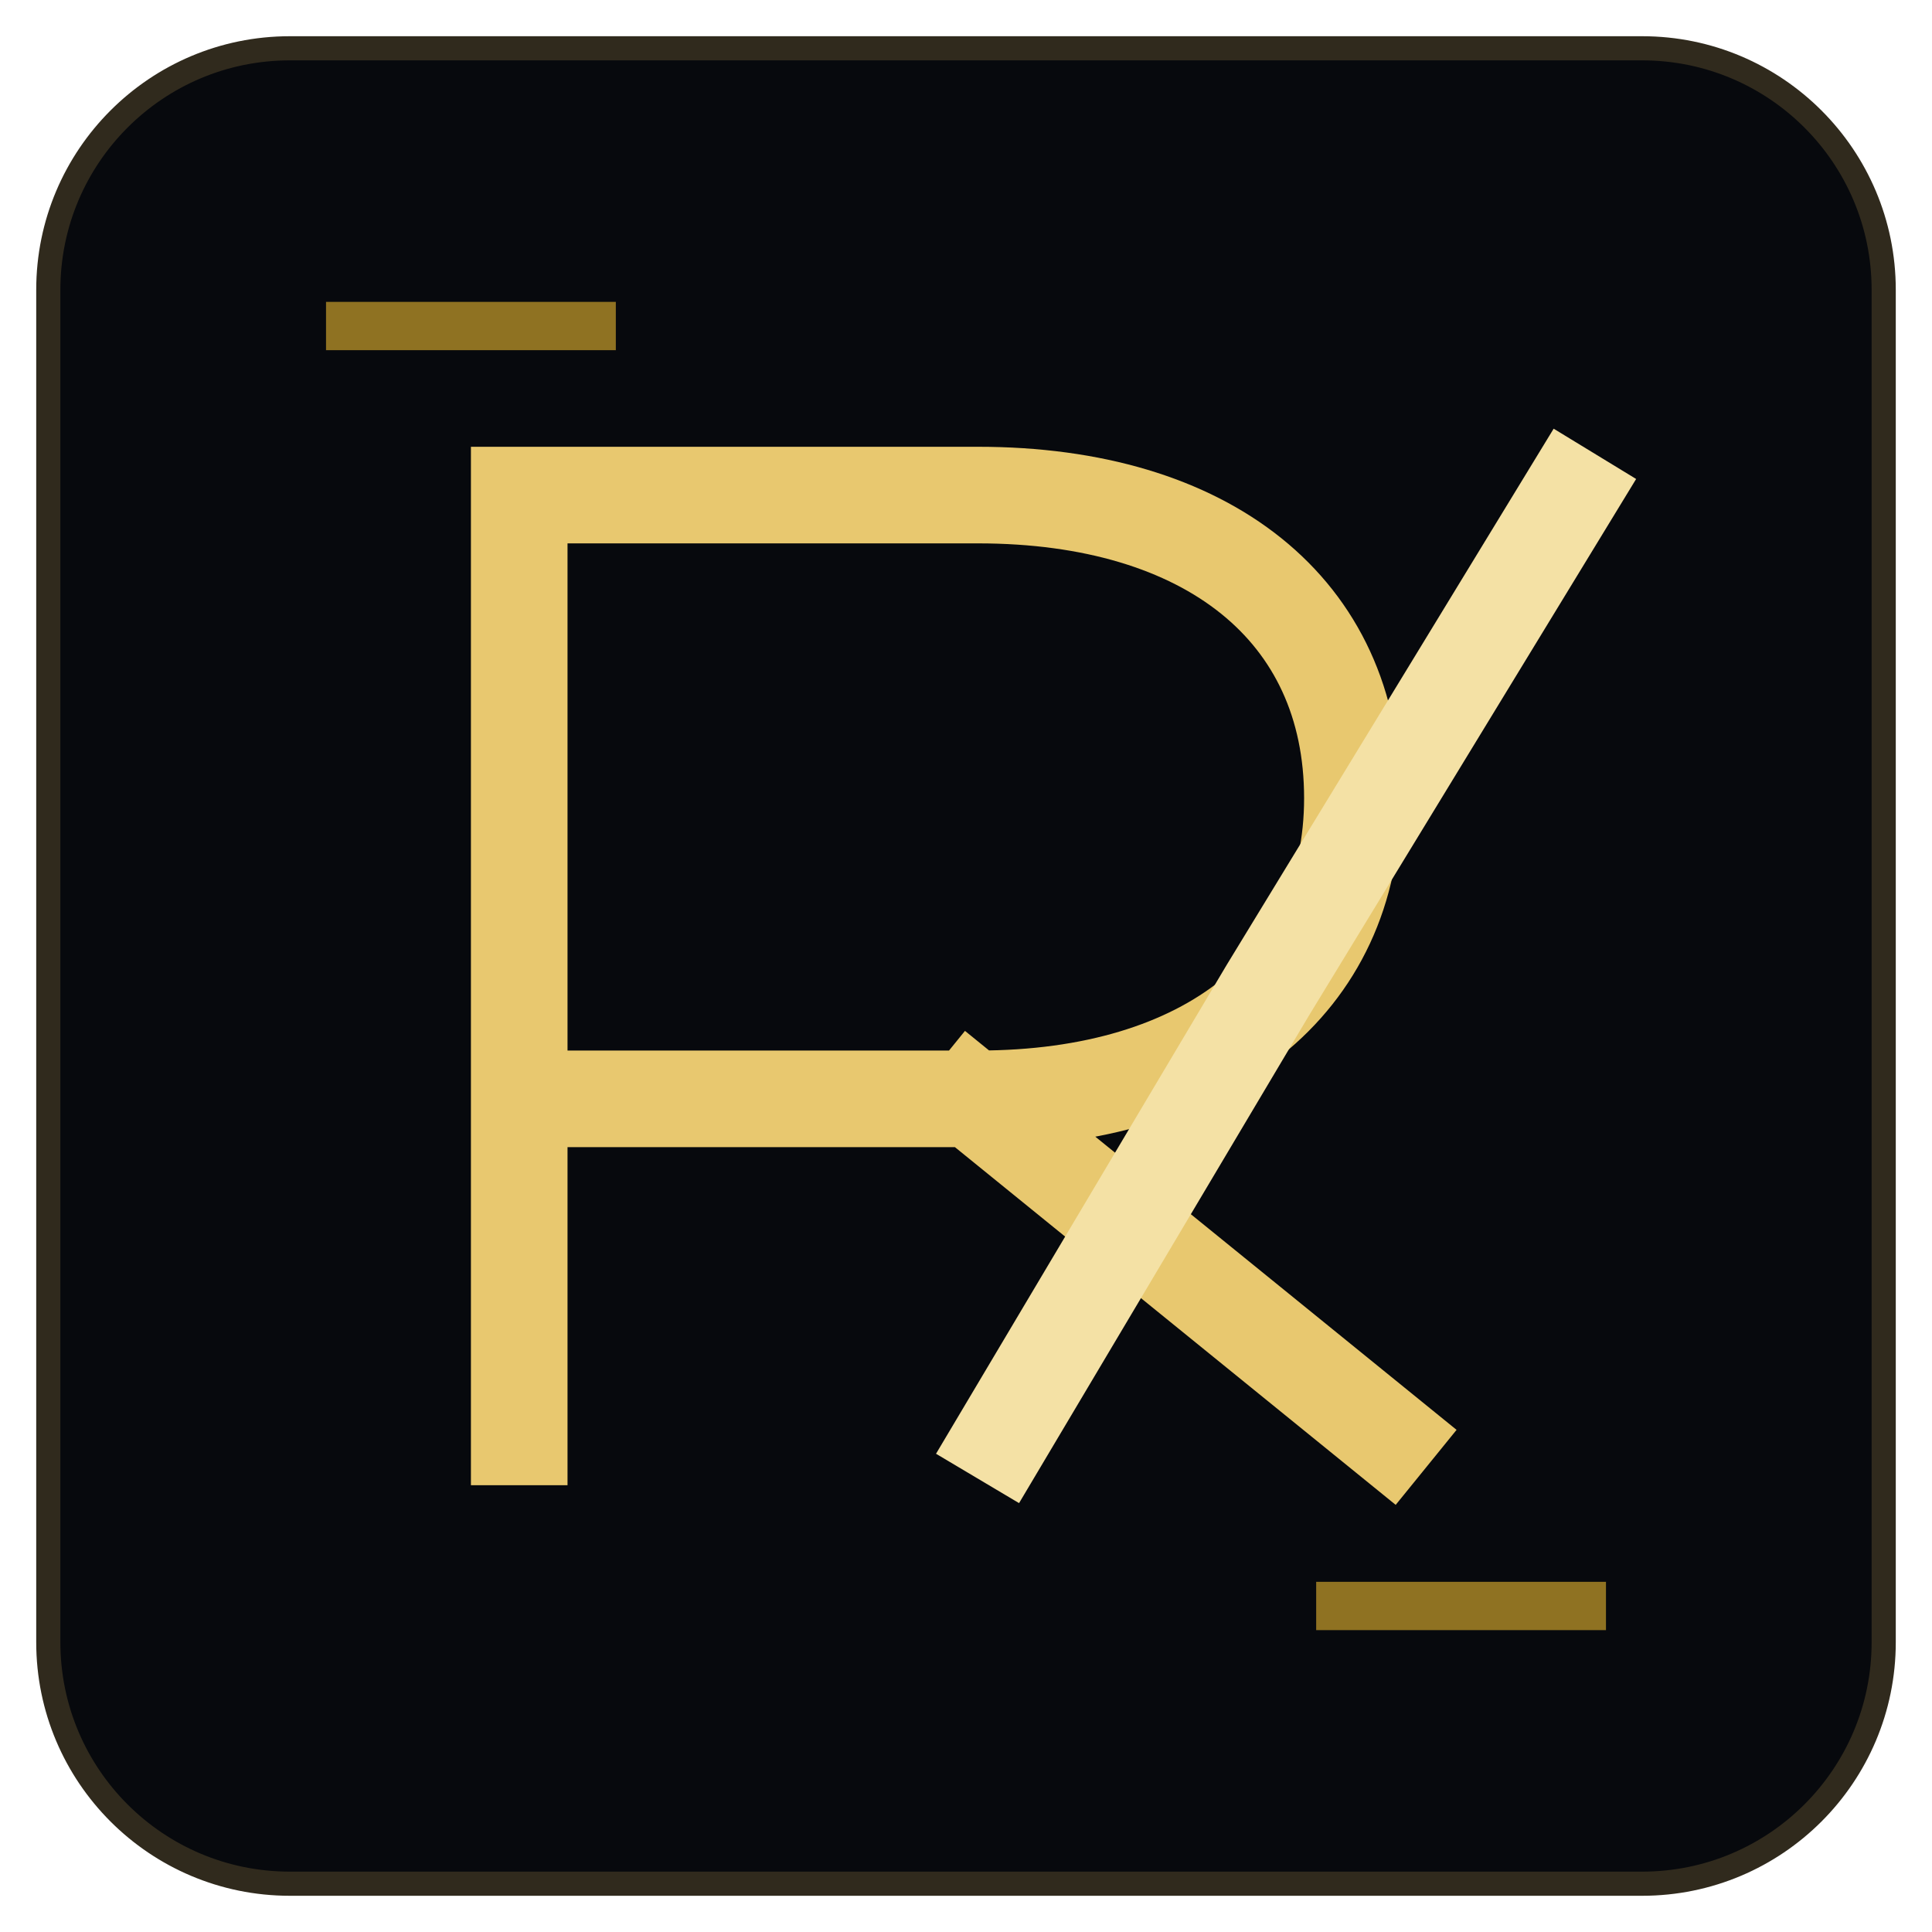
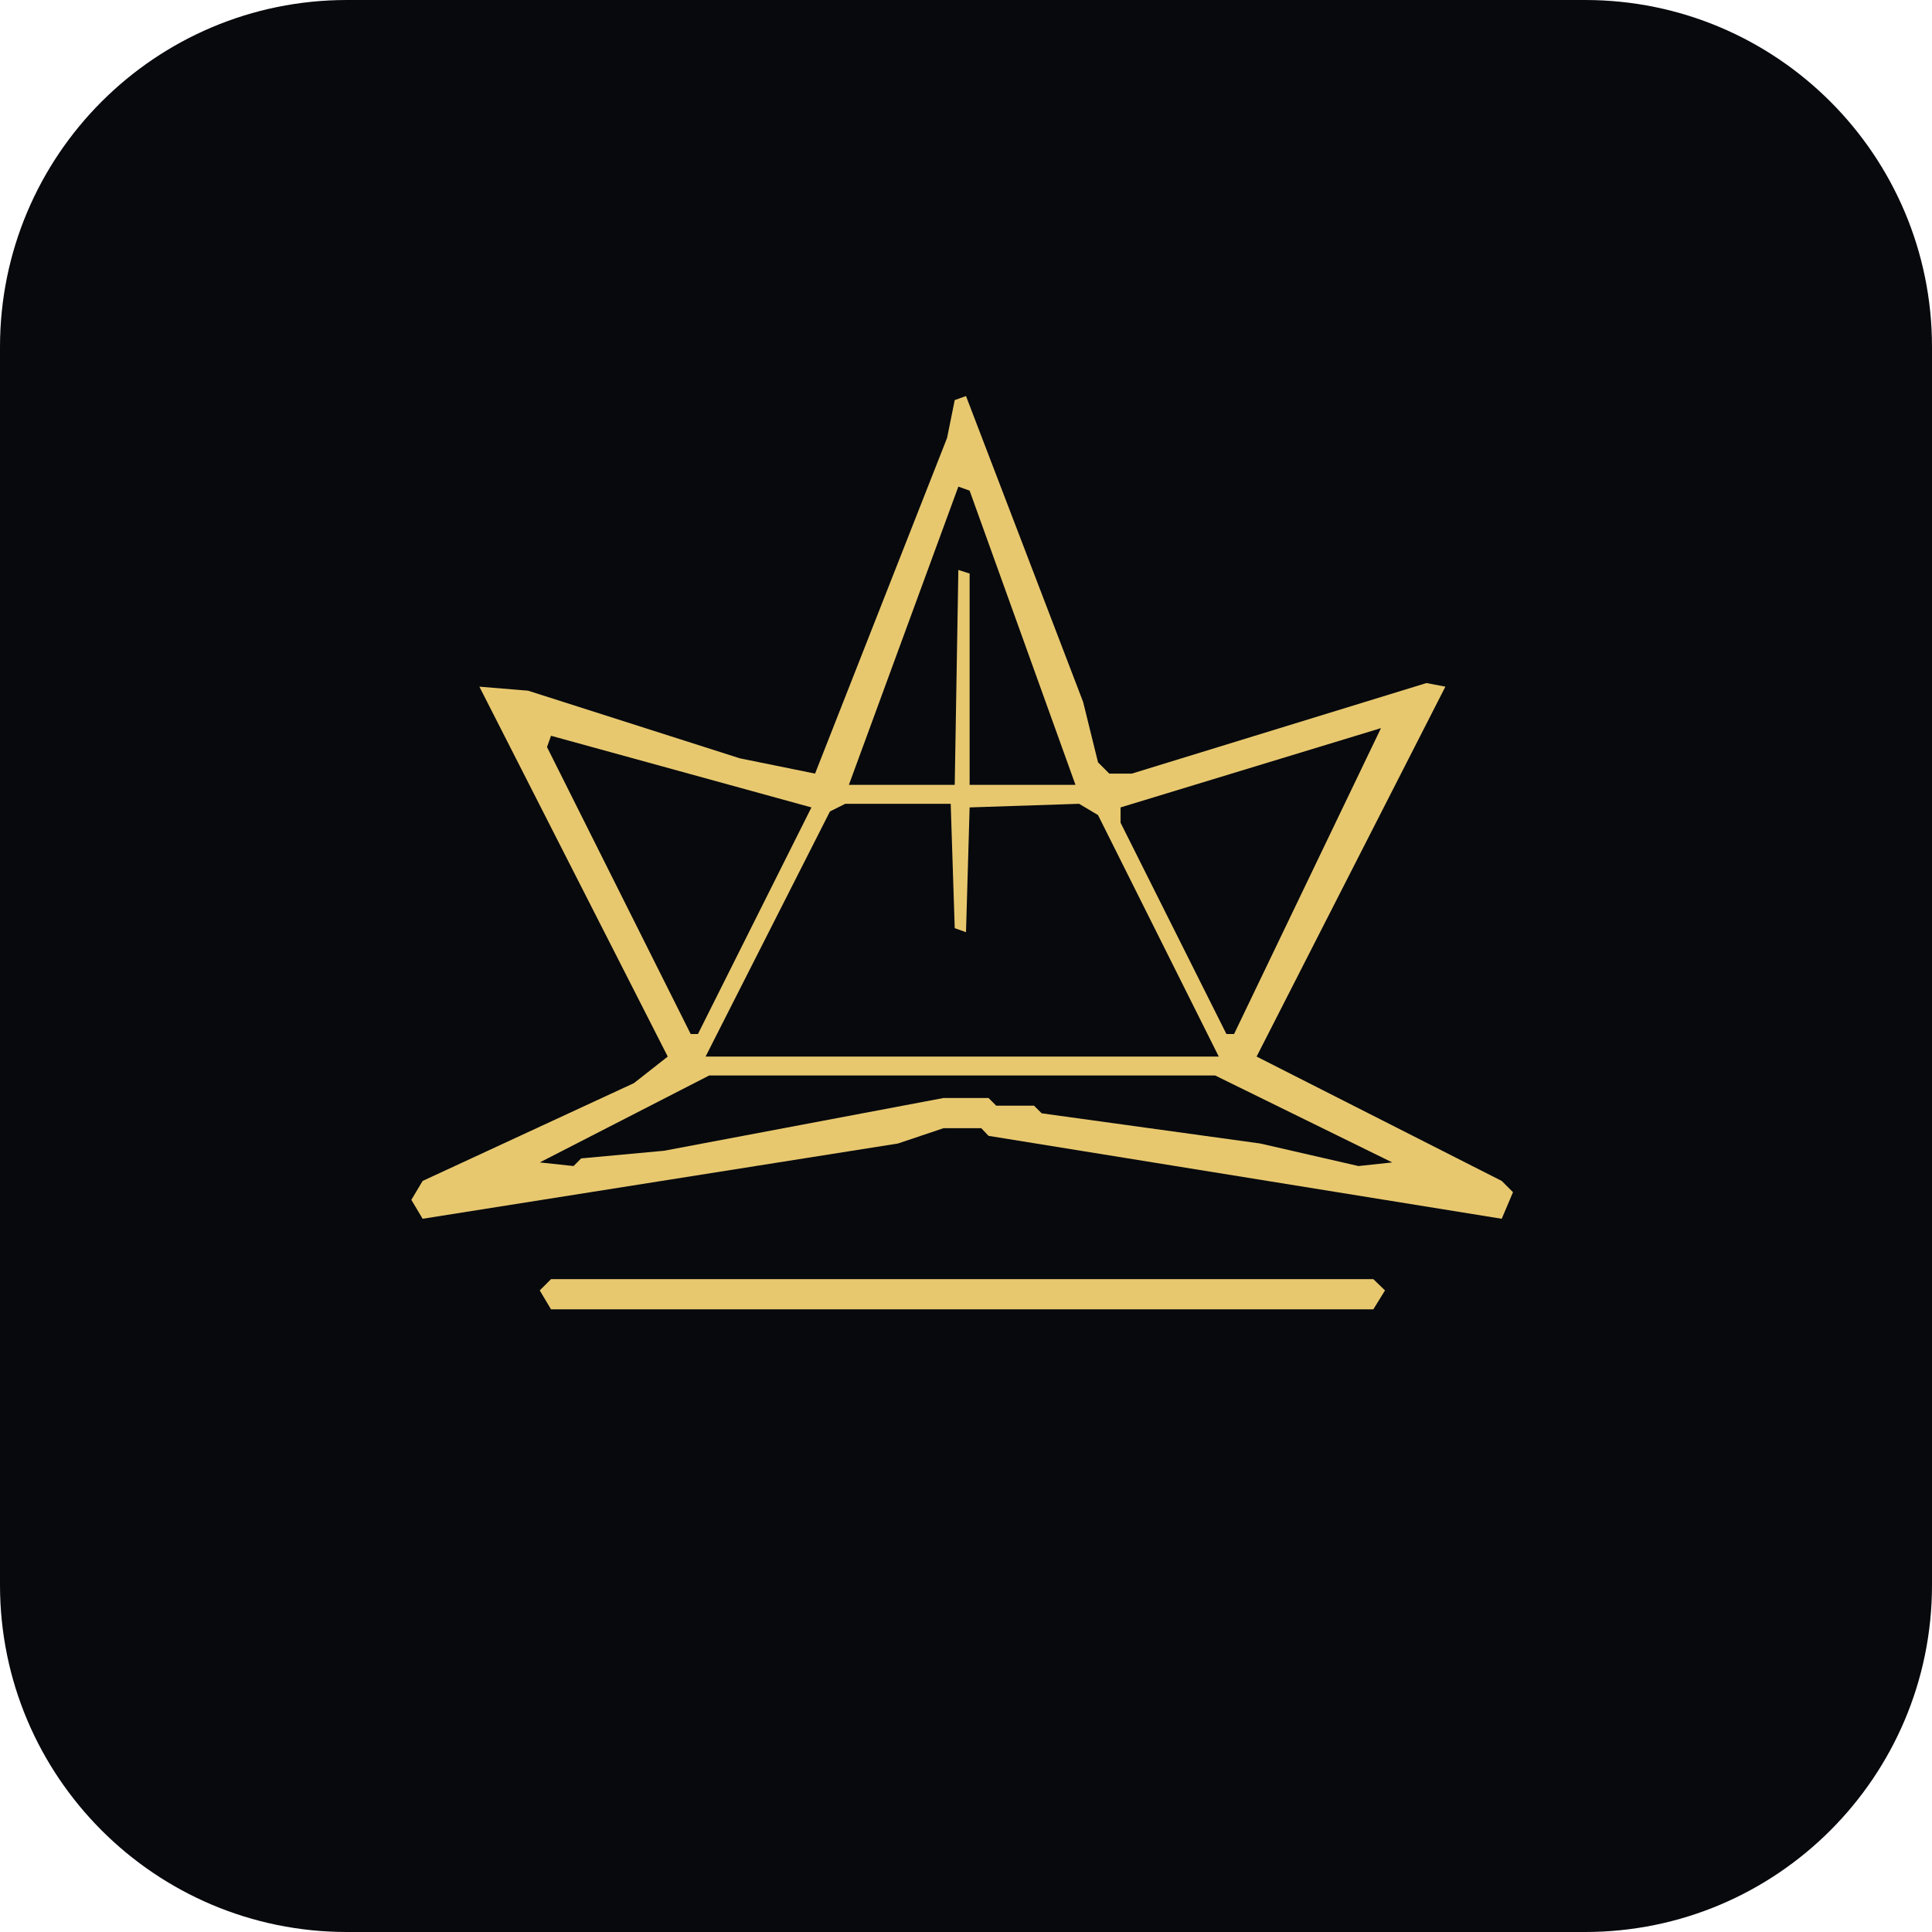
- <svg xmlns="http://www.w3.org/2000/svg" viewBox="0 0 160 160" fill="none" role="img" aria-label="Símbolo Rei das Vendas">
-   <rect x="4" y="4" width="152" height="152" rx="20" fill="#07090D" stroke="#302A1D" stroke-width="2" />
-   <path d="M43 119V41h38c19 0 31 9.5 31 25.1C112 81.4 100 91 81 91H43m37.5 0L115 119" stroke="#E8C86F" stroke-width="8" stroke-linecap="square" stroke-linejoin="miter" />
-   <path d="m83 119 22-37 25-41" stroke="#F4E1A5" stroke-width="8" stroke-linecap="square" />
-   <path d="M27 27h24M109 133h24" stroke="#8F7222" stroke-width="4" />
+ <svg xmlns="http://www.w3.org/2000/svg" viewBox="0 0 48 48" width="48" height="48" role="img" aria-label="Rei das Vendas — símbolo">
+   <rect width="48" height="48" rx="8.62" fill="#07090D" />
+   <path fill="#E8C86F" fill-rule="evenodd" d="M37.31 30.28 L24.56 28.22 L24.38 28.03 L23.44 28.03 L22.31 28.41 L10.50 30.28 L10.22 29.81 L10.50 29.34 L15.75 26.91 L16.59 26.25 L11.91 17.06 L13.12 17.16 L18.38 18.84 L20.25 19.22 L23.53 10.88 L23.72 9.94 L24.00 9.84 L26.91 17.44 L27.28 18.94 L27.56 19.22 L28.12 19.22 L35.44 16.97 L35.91 17.06 L31.22 26.25 L37.31 29.34 L37.59 29.62 L37.31 30.28Z M26.72 19.50 L24.09 12.19 L23.81 12.09 L21.09 19.50 L23.72 19.50 L23.81 14.16 L24.09 14.25 L24.09 19.50 L26.72 19.50Z M30.66 25.69 L34.31 18.09 L27.84 20.06 L27.84 20.44 L30.47 25.69 L30.66 25.69Z M17.34 25.69 L20.16 20.06 L13.69 18.28 L13.59 18.56 L17.16 25.69 L17.34 25.69Z M30.28 26.25 L27.28 20.25 L26.81 19.97 L24.09 20.06 L24.00 23.16 L23.72 23.06 L23.62 19.97 L21.00 19.97 L20.62 20.16 L17.53 26.25 L30.28 26.25Z M34.59 28.88 L30.19 26.72 L21.75 26.72 L17.62 26.72 L13.41 28.88 L14.25 28.97 L14.44 28.78 L16.50 28.59 L23.44 27.28 L24.56 27.28 L24.75 27.47 L25.69 27.47 L25.88 27.66 L31.31 28.41 L33.75 28.97 L34.59 28.88Z M34.12 32.53 L13.69 32.53 L13.41 32.06 L13.69 31.78 L34.12 31.78 L34.41 32.06 L34.12 32.53Z" />
</svg>
